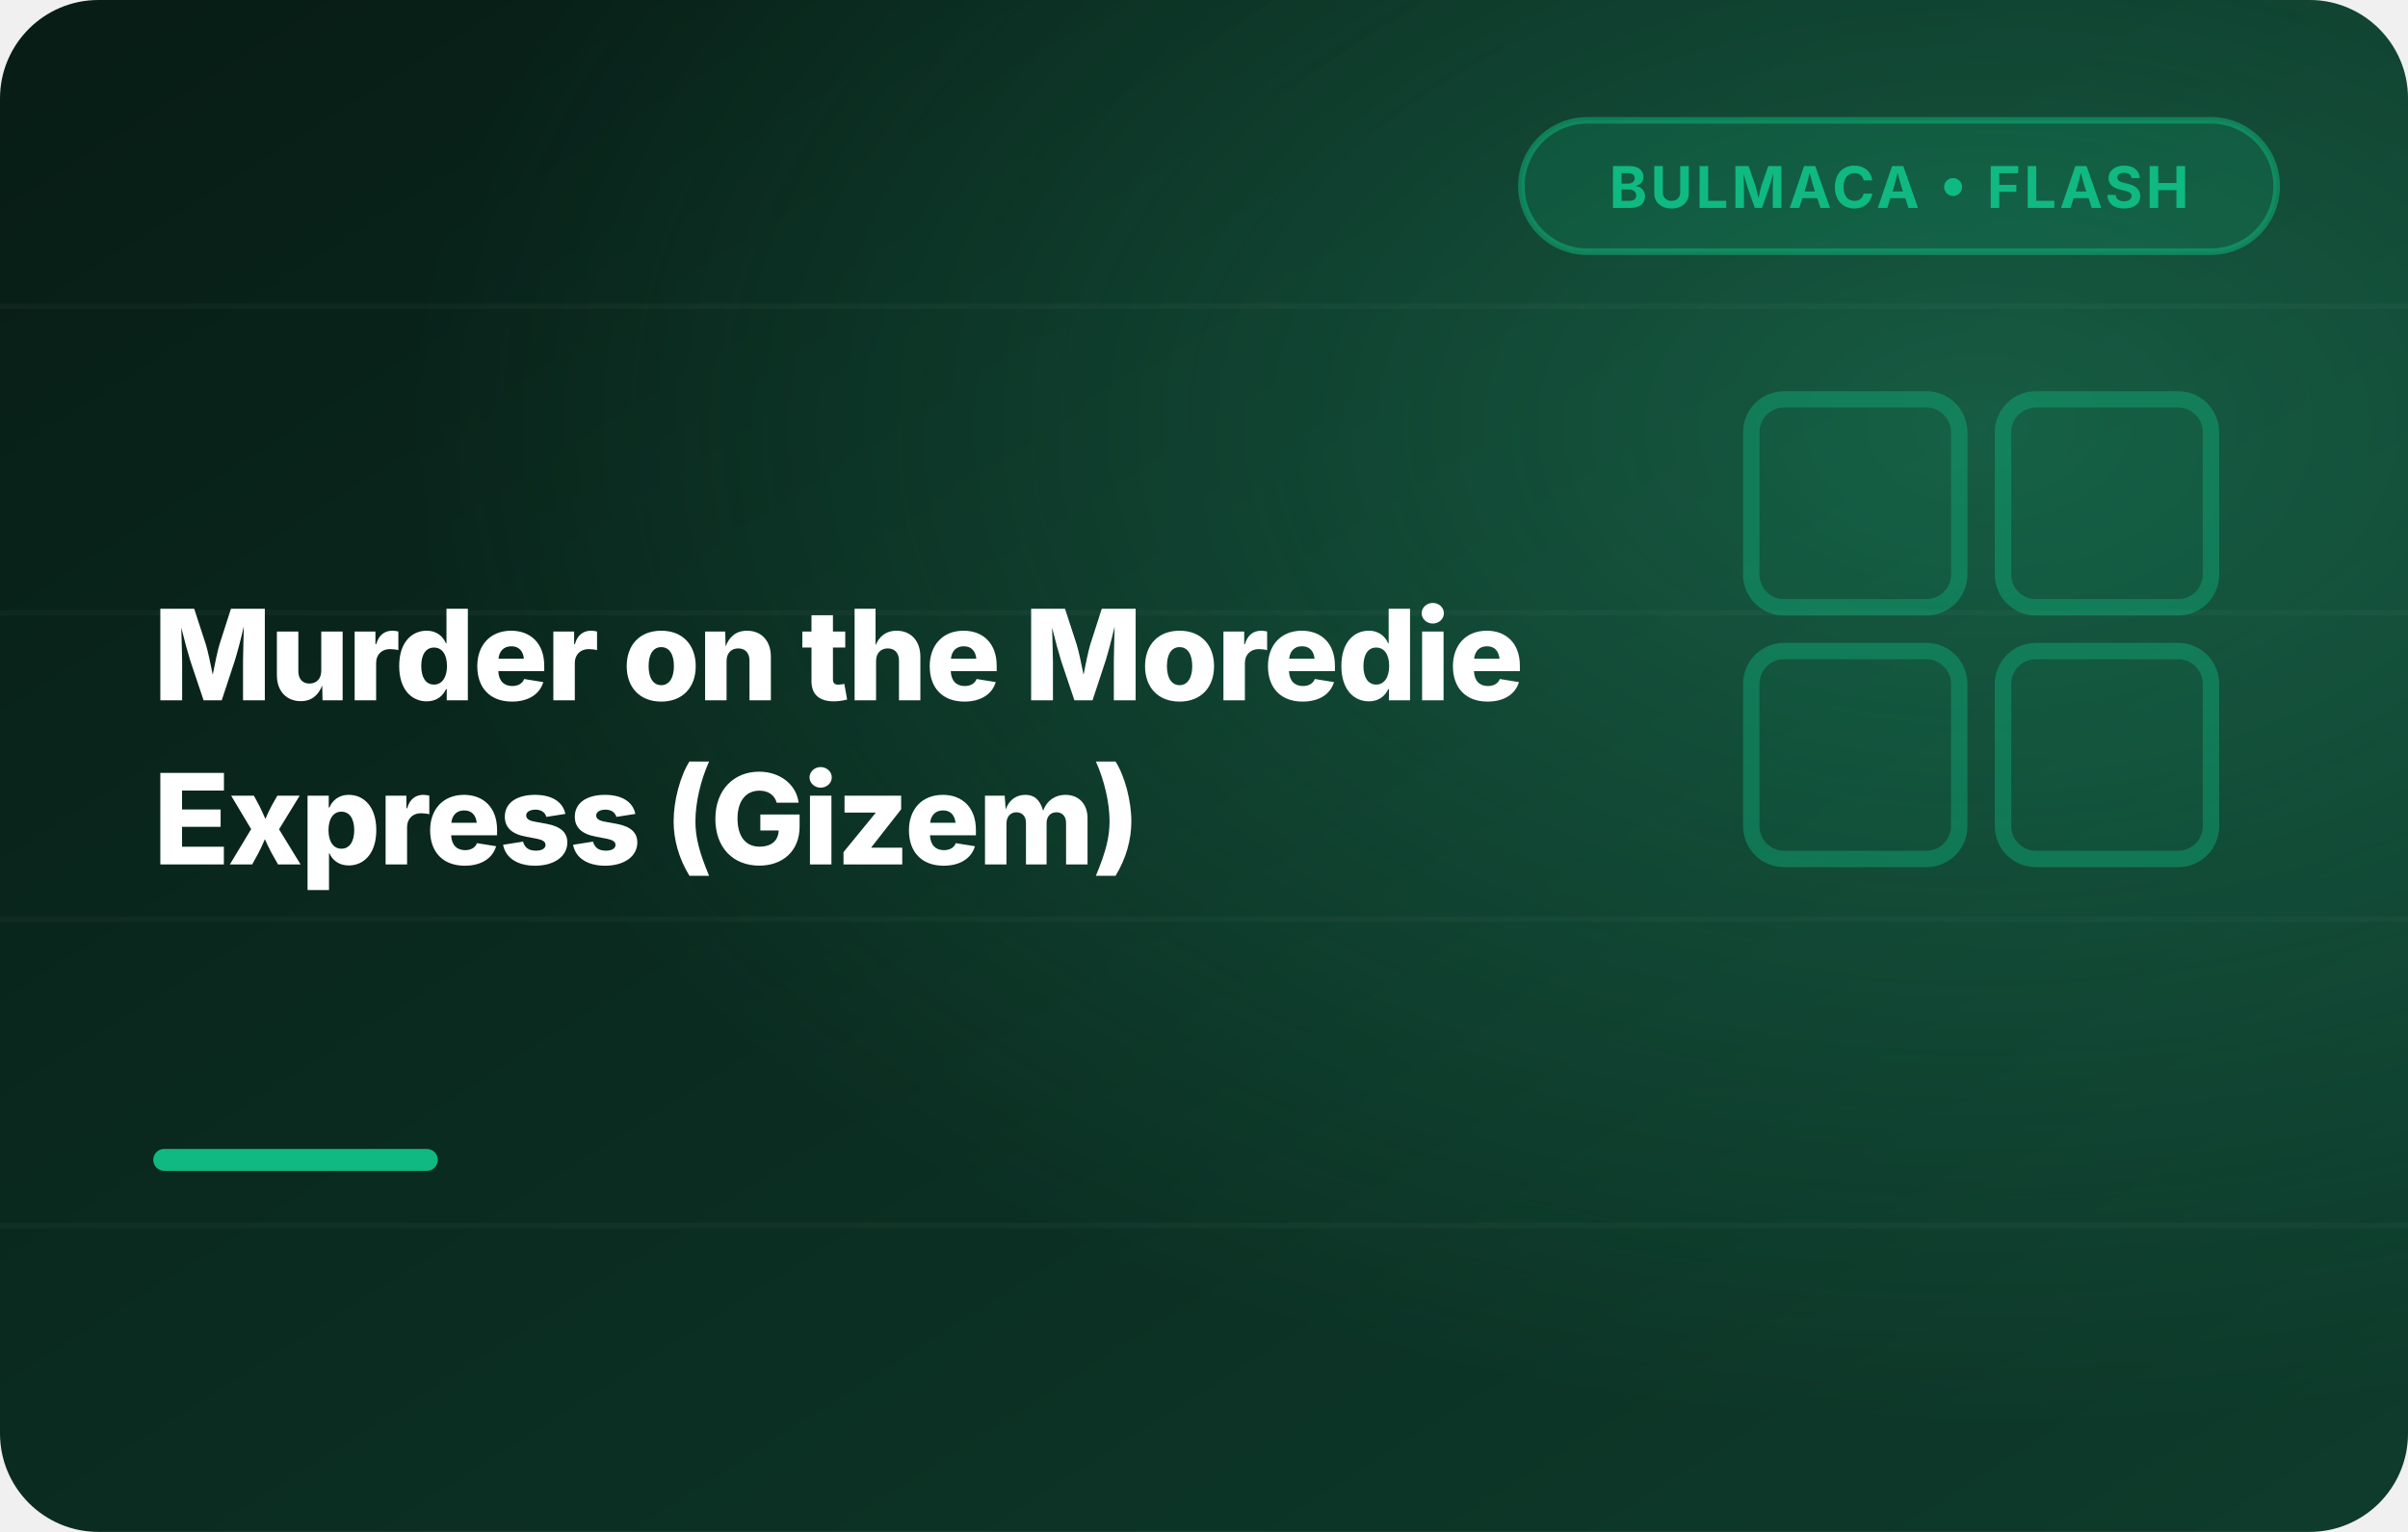
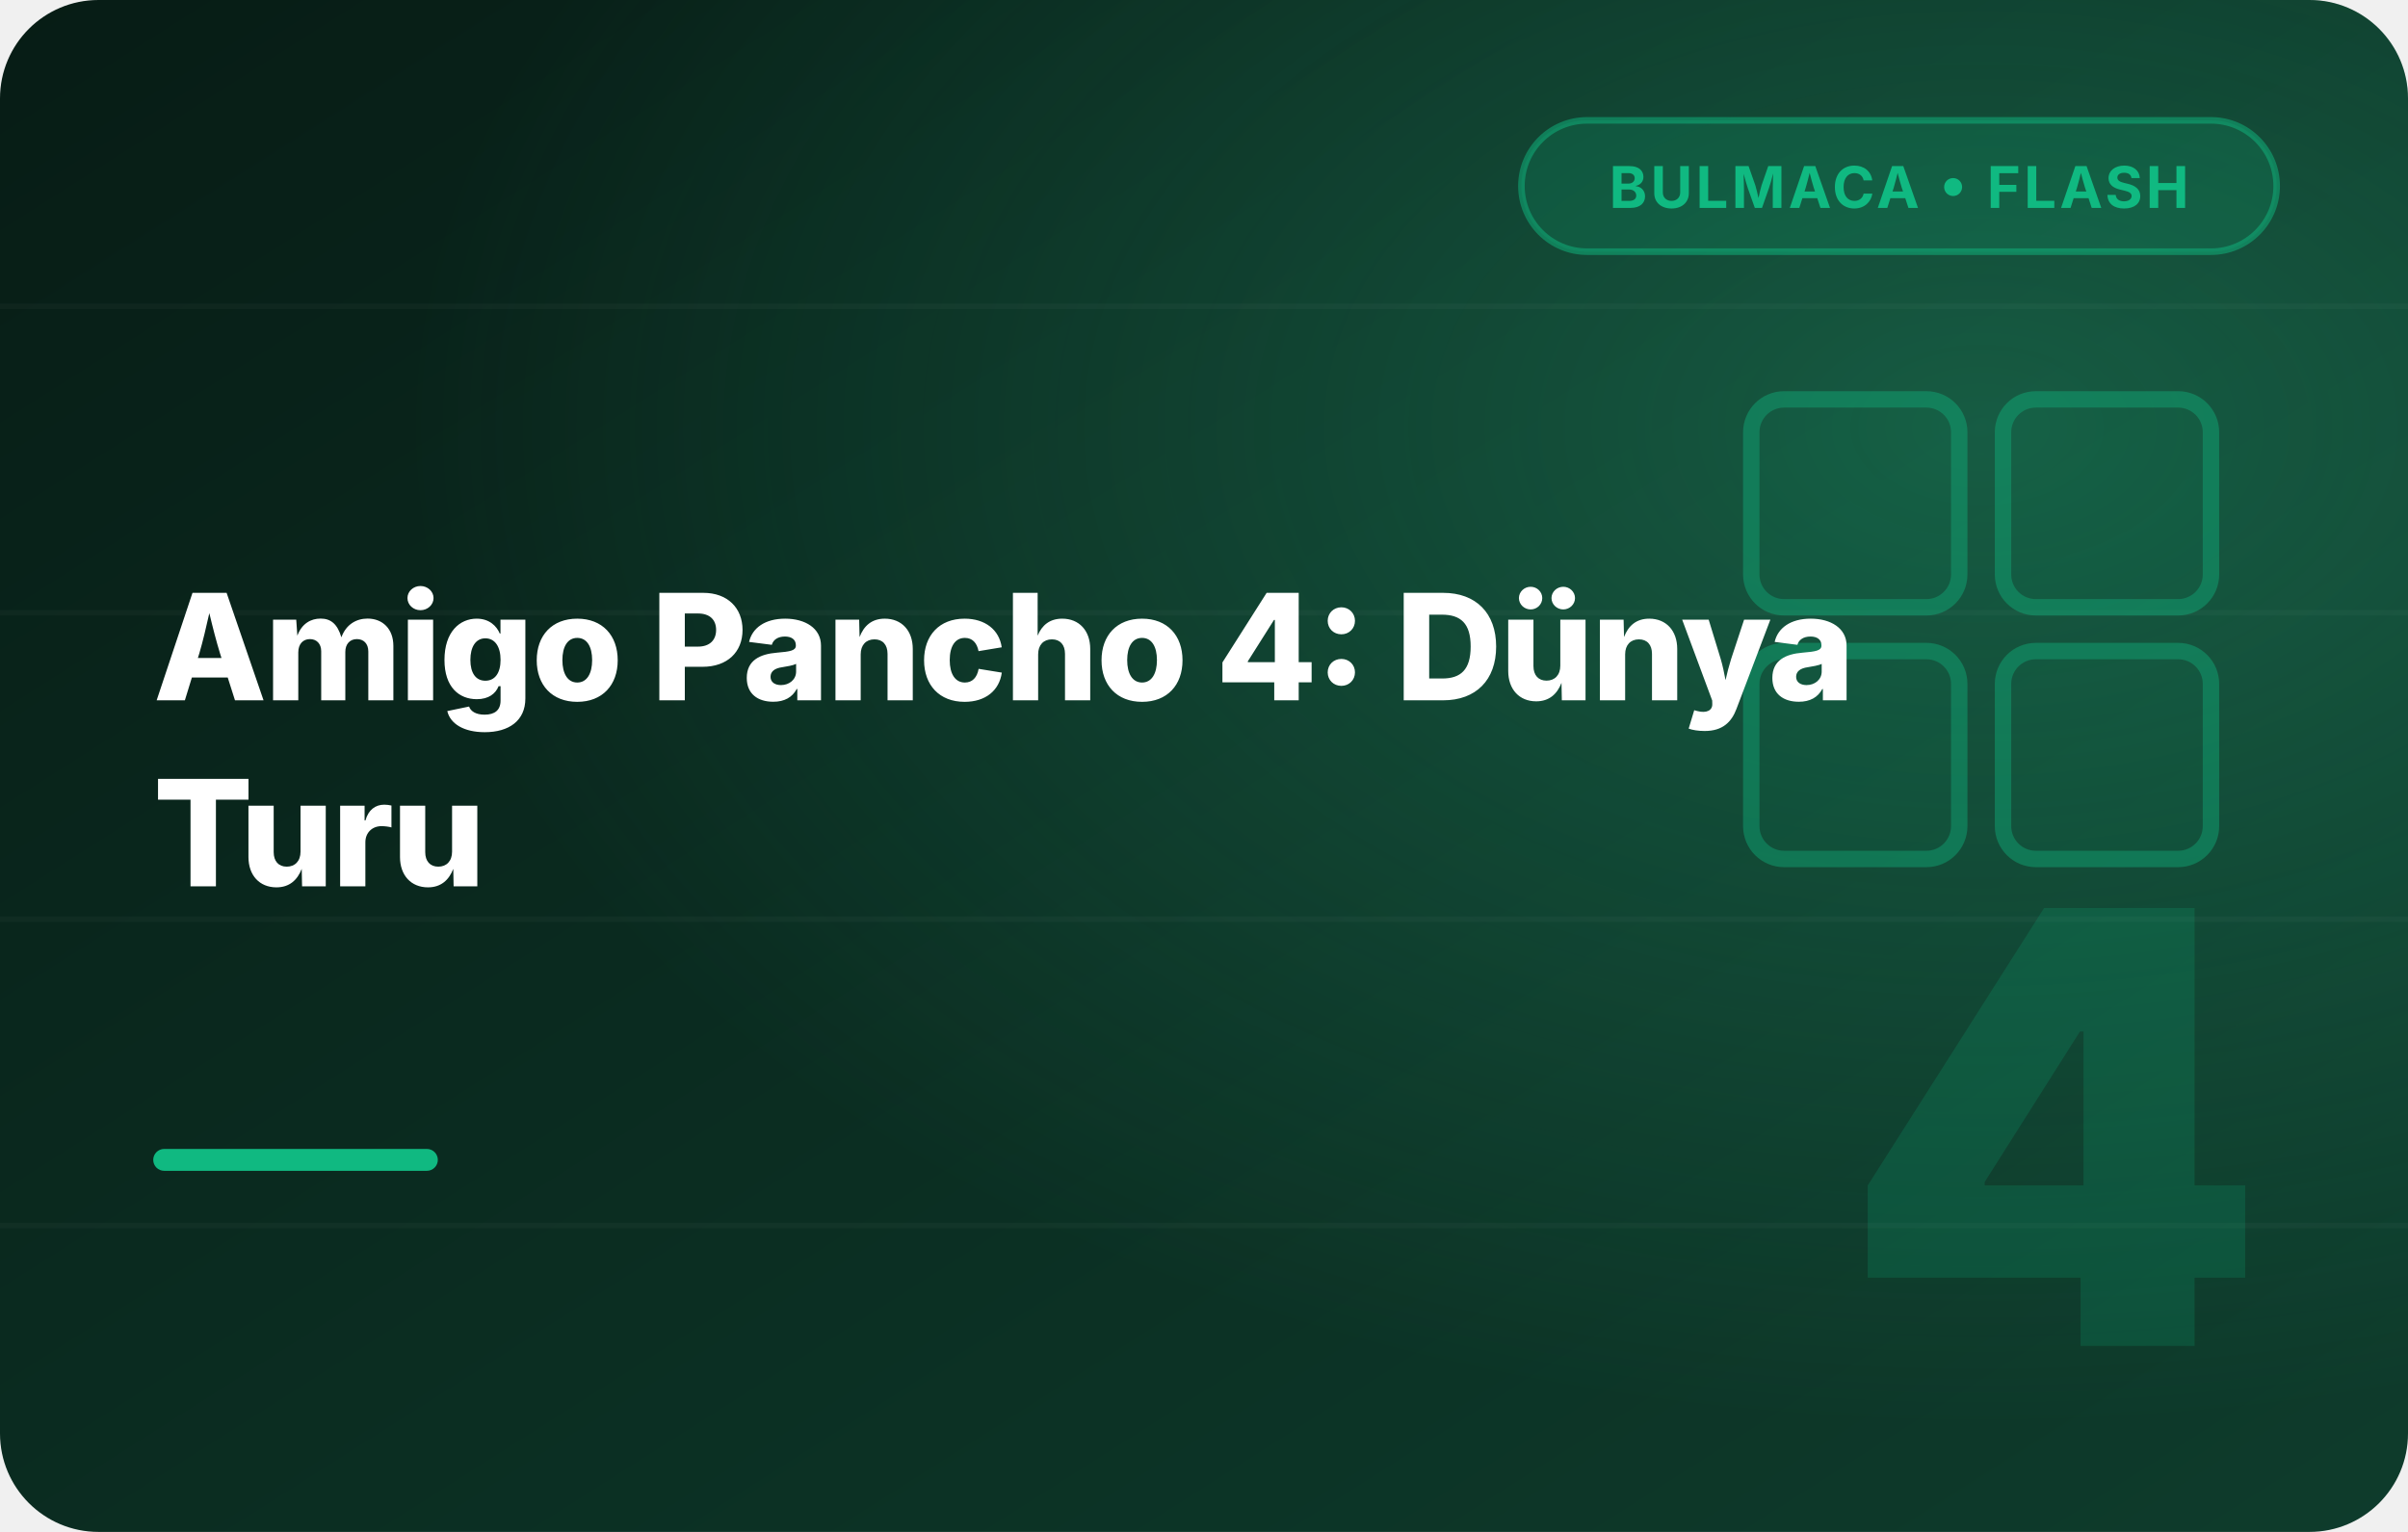
<svg xmlns="http://www.w3.org/2000/svg" viewBox="0 0 440 280" width="440" height="280">
  <defs>
-     <linearGradient id="g-murder-on-the-moredie-express-gizem" x1="0" y1="0" x2="1" y2="1">
+     <linearGradient id="g-amigo-pancho-4-dunya-turu" x1="0" y1="0" x2="1" y2="1">
      <stop offset="0%" stop-color="#071c15" />
      <stop offset="100%" stop-color="#0e3c2c" />
    </linearGradient>
-     <radialGradient id="r-murder-on-the-moredie-express-gizem" cx="0.82" cy="0.28" r="0.65">
+     <radialGradient id="r-amigo-pancho-4-dunya-turu" cx="0.82" cy="0.28" r="0.65">
      <stop offset="0%" stop-color="#34d399" stop-opacity="0.28" />
      <stop offset="100%" stop-color="#34d399" stop-opacity="0" />
    </radialGradient>
  </defs>
-   <rect width="440" height="280" rx="18" fill="url(#g-murder-on-the-moredie-express-gizem)" />
-   <rect width="440" height="280" rx="18" fill="url(#r-murder-on-the-moredie-express-gizem)" />
+   <rect width="440" height="280" rx="18" fill="url(#g-amigo-pancho-4-dunya-turu)" />
+   <rect width="440" height="280" rx="18" fill="url(#r-amigo-pancho-4-dunya-turu)" />
  <path d="M0 56 H440 M0 112 H440 M0 168 H440 M0 224 H440" stroke="#ffffff" stroke-opacity="0.03" stroke-width="1" />
+   <text x="414" y="246" text-anchor="end" fill="#10b981" fill-opacity="0.18" font-family="Inter,Arial,sans-serif" font-size="110" font-weight="900">4</text>
  <g transform="translate(362,115)" stroke="#10b981" stroke-width="3" fill="#10b981" fill-opacity="0.12" opacity="0.4">
    <rect x="-42" y="-42" width="38" height="38" rx="6" />
    <rect x="4" y="-42" width="38" height="38" rx="6" />
    <rect x="-42" y="4" width="38" height="38" rx="6" />
    <rect x="4" y="4" width="38" height="38" rx="6" />
  </g>
  <rect x="278" y="22" width="138" height="24" rx="12" fill="#10b981" fill-opacity="0.16" stroke="#10b981" stroke-opacity="0.5" stroke-width="1.2" />
  <text x="347" y="38" text-anchor="middle" fill="#10b981" font-family="Inter,Segoe UI,Arial,sans-serif" font-size="10.5" font-weight="700" letter-spacing="0.6">BULMACA • FLASH</text>
-   <text x="28" y="128" fill="#ffffff" font-family="Inter,Segoe UI,Arial,sans-serif" font-size="23" font-weight="800" letter-spacing="-0.4">Murder on the Moredie</text>
-   <text x="28" y="158" fill="#ffffff" font-family="Inter,Segoe UI,Arial,sans-serif" font-size="23" font-weight="800" letter-spacing="-0.4">Express (Gizem)</text>
+   <text x="28" y="128" fill="#ffffff" font-family="Inter,Segoe UI,Arial,sans-serif" font-size="27" font-weight="800" letter-spacing="-0.4">Amigo Pancho 4: Dünya</text>
+   <text x="28" y="162" fill="#ffffff" font-family="Inter,Segoe UI,Arial,sans-serif" font-size="27" font-weight="800" letter-spacing="-0.4">Turu</text>
  <rect x="28" y="210" width="52" height="4" rx="2" fill="#10b981" />
</svg>
